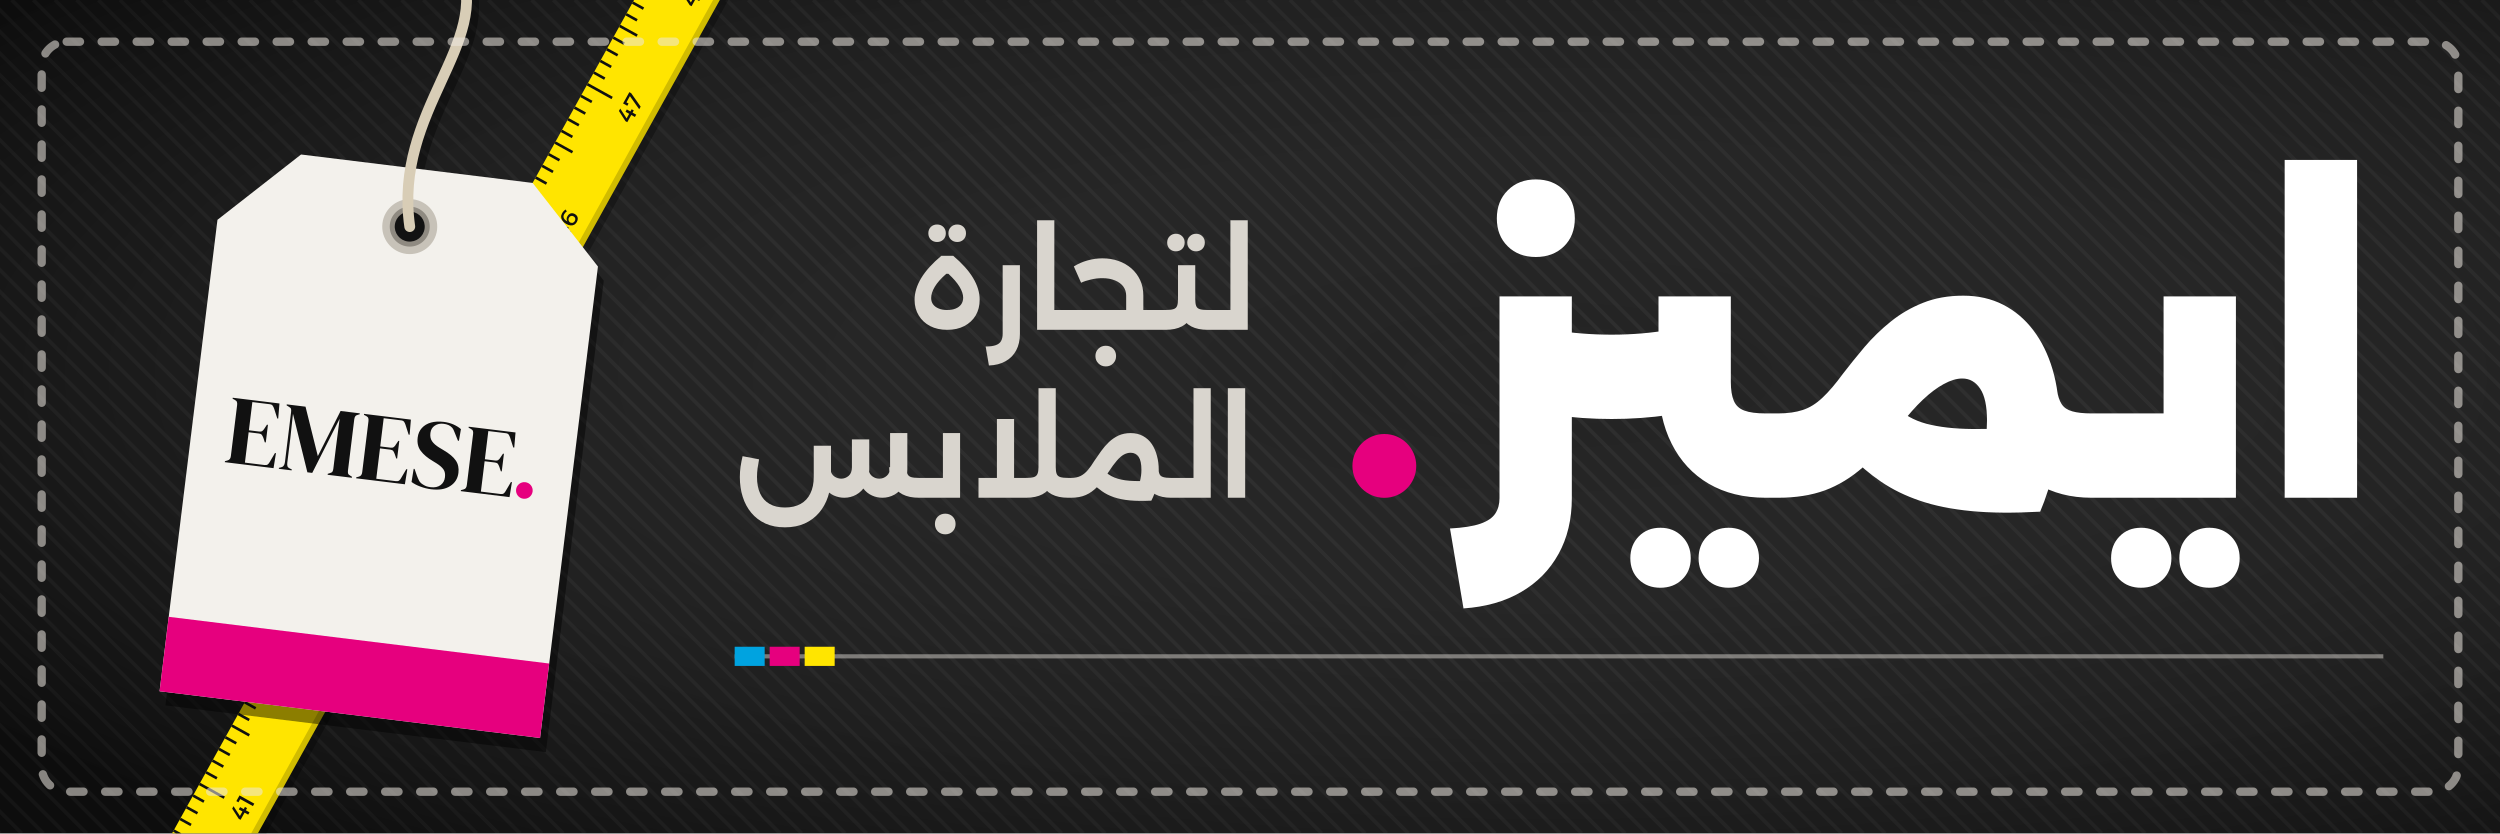
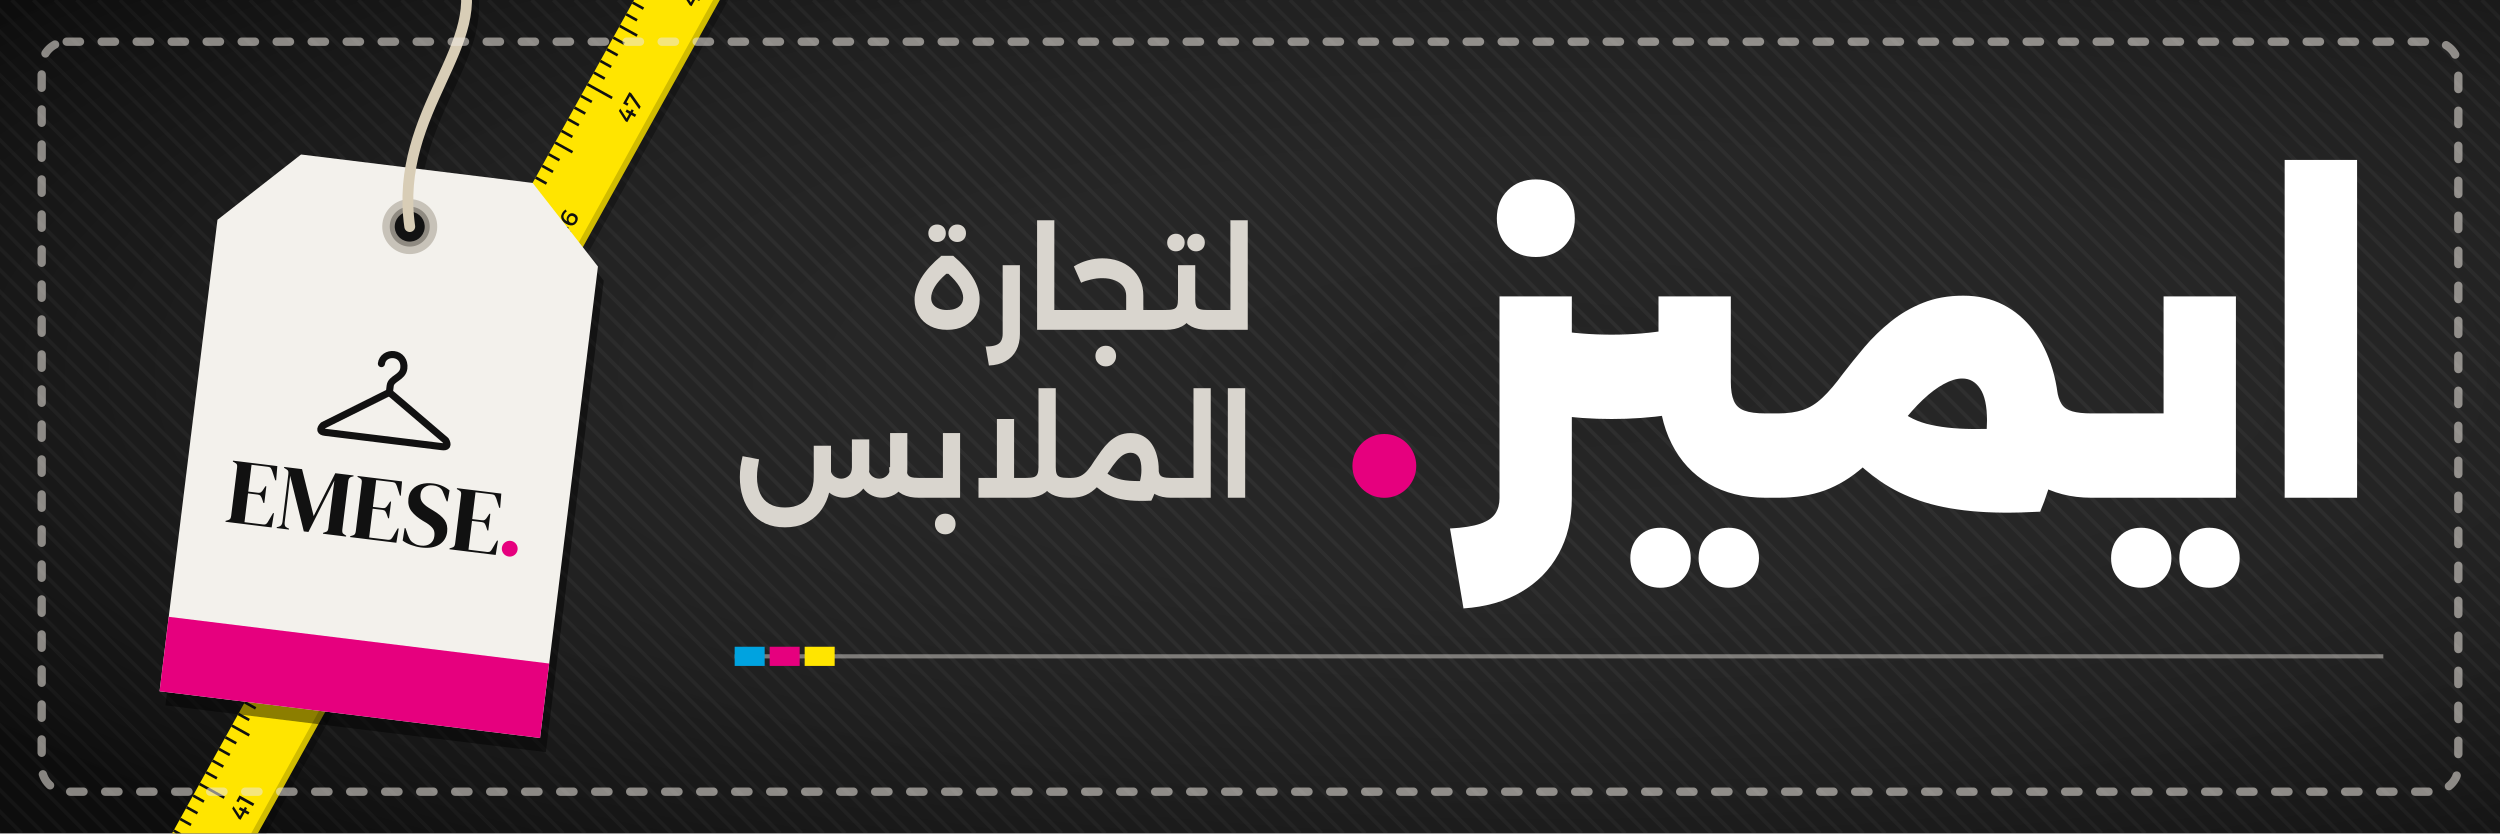
<svg xmlns="http://www.w3.org/2000/svg" width="300" height="100" viewBox="0 0 300 100">
  <defs>
    <clipPath id="edge">
      <rect width="300" height="100" />
    </clipPath>
    <radialGradient id="shade-g" cx="0.62" cy="0.45" r="0.75">
      <stop offset="0" stop-color="#fff" stop-opacity="0.07" />
      <stop offset="1" stop-color="#000" stop-opacity="0.25" />
    </radialGradient>
  </defs>
  <rect id="background" width="300" height="100" fill="#121212" />
  <g id="art" clip-path="url(#edge)">
    <path id="weave" d="M-100 0L0 100M-97.4 0L2.6 100M-94.8 0L5.2 100M-92.2 0L7.8 100M-89.6 0L10.4 100M-87 0L13 100M-84.4 0L15.6 100M-81.8 0L18.2 100M-79.2 0L20.8 100M-76.6 0L23.4 100M-74 0L26 100M-71.4 0L28.6 100M-68.8 0L31.2 100M-66.2 0L33.8 100M-63.6 0L36.4 100M-61 0L39 100M-58.4 0L41.6 100M-55.8 0L44.2 100M-53.2 0L46.8 100M-50.6 0L49.4 100M-48 0L52 100M-45.4 0L54.6 100M-42.8 0L57.2 100M-40.2 0L59.8 100M-37.6 0L62.4 100M-35 0L65 100M-32.4 0L67.6 100M-29.8 0L70.2 100M-27.2 0L72.8 100M-24.6 0L75.4 100M-22 0L78 100M-19.4 0L80.6 100M-16.8 0L83.2 100M-14.2 0L85.8 100M-11.6 0L88.4 100M-9 0L91 100M-6.4 0L93.6 100M-3.8 0L96.2 100M-1.2 0L98.8 100M1.4 0L101.4 100M4 0L104 100M6.6 0L106.6 100M9.2 0L109.2 100M11.8 0L111.8 100M14.4 0L114.4 100M17 0L117 100M19.6 0L119.6 100M22.2 0L122.2 100M24.8 0L124.8 100M27.4 0L127.4 100M30 0L130 100M32.6 0L132.6 100M35.2 0L135.2 100M37.8 0L137.8 100M40.4 0L140.4 100M43 0L143 100M45.6 0L145.6 100M48.2 0L148.2 100M50.8 0L150.8 100M53.4 0L153.4 100M56 0L156 100M58.6 0L158.6 100M61.2 0L161.2 100M63.8 0L163.8 100M66.4 0L166.4 100M69 0L169 100M71.6 0L171.6 100M74.2 0L174.2 100M76.8 0L176.8 100M79.4 0L179.4 100M82 0L182 100M84.6 0L184.6 100M87.2 0L187.2 100M89.8 0L189.8 100M92.4 0L192.4 100M95 0L195 100M97.6 0L197.6 100M100.2 0L200.2 100M102.8 0L202.8 100M105.4 0L205.4 100M108 0L208 100M110.6 0L210.6 100M113.2 0L213.2 100M115.8 0L215.8 100M118.4 0L218.4 100M121 0L221 100M123.6 0L223.6 100M126.2 0L226.2 100M128.8 0L228.8 100M131.4 0L231.4 100M134 0L234 100M136.6 0L236.6 100M139.2 0L239.2 100M141.8 0L241.8 100M144.4 0L244.4 100M147 0L247 100M149.6 0L249.6 100M152.2 0L252.2 100M154.8 0L254.8 100M157.4 0L257.4 100M160 0L260 100M162.6 0L262.6 100M165.2 0L265.2 100M167.8 0L267.8 100M170.4 0L270.4 100M173 0L273 100M175.6 0L275.6 100M178.2 0L278.2 100M180.8 0L280.8 100M183.4 0L283.4 100M186 0L286 100M188.6 0L288.6 100M191.2 0L291.2 100M193.8 0L293.8 100M196.4 0L296.4 100M199 0L299 100M201.6 0L301.6 100M204.2 0L304.2 100M206.8 0L306.8 100M209.4 0L309.4 100M212 0L312 100M214.6 0L314.6 100M217.2 0L317.2 100M219.8 0L319.8 100M222.4 0L322.4 100M225 0L325 100M227.6 0L327.6 100M230.2 0L330.2 100M232.8 0L332.8 100M235.4 0L335.4 100M238 0L338 100M240.6 0L340.6 100M243.2 0L343.2 100M245.8 0L345.8 100M248.4 0L348.4 100M251 0L351 100M253.6 0L353.6 100M256.2 0L356.2 100M258.8 0L358.8 100M261.4 0L361.4 100M264 0L364 100M266.6 0L366.6 100M269.2 0L369.2 100M271.8 0L371.8 100M274.4 0L374.4 100M277 0L377 100M279.6 0L379.6 100M282.2 0L382.2 100M284.8 0L384.8 100M287.4 0L387.4 100M290 0L390 100M292.6 0L392.6 100M295.2 0L395.2 100M297.8 0L397.8 100M300.4 0L400.4 100M303 0L403 100M305.6 0L405.6 100M308.2 0L408.2 100M310.8 0L410.8 100M313.4 0L413.4 100M316 0L416 100M318.6 0L418.6 100M321.2 0L421.2 100M323.8 0L423.8 100M326.4 0L426.4 100M329 0L429 100M331.6 0L431.6 100M334.2 0L434.2 100M336.8 0L436.8 100M339.4 0L439.4 100M342 0L442 100M344.6 0L444.6 100M347.2 0L447.2 100M349.8 0L449.8 100M352.4 0L452.4 100M355 0L455 100M357.6 0L457.6 100M360.2 0L460.2 100M362.8 0L462.8 100M365.4 0L465.4 100M368 0L468 100M370.6 0L470.6 100M373.2 0L473.2 100M375.8 0L475.8 100M378.4 0L478.4 100M381 0L481 100M383.6 0L483.6 100M386.2 0L486.2 100M388.8 0L488.8 100M391.4 0L491.4 100M394 0L494 100M396.6 0L496.6 100M399.2 0L499.2 100" stroke="#ffffff" stroke-opacity="0.045" stroke-width="0.45" fill="none" />
    <rect id="shade" width="300" height="100" fill="url(#shade-g)" />
    <g id="tape">
      <rect transform="translate(14 112) rotate(-61) translate(0.9 0.9)" width="140" height="9.0" fill="#000" fill-opacity="0.3" />
      <g transform="translate(14 112) rotate(-61)">
        <rect width="140" height="9.0" fill="#ffe500" />
        <rect y="8.3" width="140" height="0.7" fill="#000" fill-opacity="0.18" />
        <path d="M4.5 0V3.4M6.1 0V1.5M7.7 0V1.5M9.3 0V1.5M10.9 0V1.5M12.5 0V2.4M14.1 0V1.5M15.7 0V1.5M17.3 0V1.5M18.9 0V1.5M20.5 0V3.4M22.1 0V1.5M23.7 0V1.5M25.3 0V1.5M26.9 0V1.5M28.5 0V2.4M30.1 0V1.5M31.7 0V1.5M33.3 0V1.5M34.9 0V1.5M36.5 0V3.4M38.1 0V1.5M39.7 0V1.5M41.3 0V1.5M42.9 0V1.5M44.5 0V2.4M46.1 0V1.5M47.7 0V1.5M49.3 0V1.5M50.9 0V1.5M52.5 0V3.4M54.1 0V1.5M55.7 0V1.5M57.3 0V1.5M58.9 0V1.5M60.5 0V2.4M62.1 0V1.5M63.7 0V1.5M65.3 0V1.5M66.9 0V1.5M68.5 0V3.4M70.1 0V1.5M71.7 0V1.5M73.3 0V1.5M74.9 0V1.5M76.5 0V2.4M78.1 0V1.5M79.7 0V1.5M81.3 0V1.5M82.9 0V1.5M84.5 0V3.4M86.1 0V1.5M87.7 0V1.5M89.3 0V1.5M90.9 0V1.5M92.5 0V2.4M94.1 0V1.5M95.7 0V1.5M97.3 0V1.5M98.9 0V1.5M100.5 0V3.4M102.1 0V1.5M103.7 0V1.5M105.3 0V1.5M106.9 0V1.5M108.5 0V2.4M110.1 0V1.5M111.7 0V1.5M113.3 0V1.5M114.9 0V1.5M116.5 0V3.4M118.1 0V1.5M119.7 0V1.5M121.3 0V1.5M122.9 0V1.5M124.5 0V2.4M126.1 0V1.5M127.7 0V1.5M129.3 0V1.5M130.9 0V1.5M132.5 0V3.4M134.1 0V1.5M135.7 0V1.5M137.3 0V1.5M138.9 0V1.5M140.5 0V2.4M142.1 0V1.5" stroke="#111" stroke-width="0.32" fill="none" />
        <path d="M19.12 6.4V6.15L19.81 4.87H20.14L19.42 6.23L19.34 6.11H20.73V6.4ZM20.11 5.61H20.43V6.9H20.11ZM20.84 4.87H21.62V6.9H21.28V5.01L21.43 5.16H20.84Z" fill="#111" />
        <path d="M34.82 6.4V6.15L35.51 4.87H35.84L35.11 6.23L35.04 6.11H36.43V6.4ZM35.81 5.61H36.13V6.9H35.81ZM37.4 5.86Q37.52 5.74 37.59 5.62Q37.66 5.5 37.66 5.41Q37.66 5.28 37.57 5.21Q37.47 5.14 37.3 5.14Q37.17 5.14 37.01 5.21Q36.86 5.27 36.73 5.39L36.59 5.14Q36.76 5.01 36.96 4.93Q37.15 4.86 37.35 4.86Q37.55 4.86 37.7 4.92Q37.85 4.98 37.93 5.09Q38.02 5.21 38.02 5.36Q38.02 5.51 37.91 5.68Q37.8 5.85 37.63 6.03L36.97 6.71L36.93 6.61H38.12V6.9H36.63V6.66Z" fill="#111" />
        <path d="M50.81 6.4V6.15L51.5 4.87H51.83L51.11 6.23L51.03 6.11H52.42V6.4ZM51.8 5.61H52.12V6.9H51.8ZM53.44 5.73Q53.73 5.75 53.9 5.89Q54.08 6.03 54.08 6.27Q54.08 6.46 53.98 6.61Q53.88 6.75 53.7 6.83Q53.53 6.91 53.28 6.91Q53.08 6.91 52.88 6.86Q52.68 6.8 52.54 6.7L52.69 6.44Q52.8 6.53 52.95 6.59Q53.1 6.64 53.26 6.64Q53.41 6.64 53.52 6.6Q53.63 6.55 53.69 6.47Q53.74 6.39 53.74 6.28Q53.74 6.11 53.61 6.02Q53.48 5.93 53.25 5.93H52.96V5.73L53.65 5.04L53.7 5.16H52.64L52.64 4.87H53.98V5.07L53.22 5.82L53.17 5.71Z" fill="#111" />
        <path d="M66.8 6.4V6.15L67.49 4.87H67.82L67.1 6.23L67.02 6.11H68.41V6.4ZM67.79 5.61H68.11V6.9H67.79ZM68.53 6.4V6.15L69.22 4.87H69.55L68.83 6.23L68.75 6.11H70.14V6.4ZM69.52 5.61H69.84V6.9H69.52Z" fill="#111" />
        <path d="M82.77 6.4V6.15L83.46 4.87H83.79L83.07 6.23L82.99 6.11H84.38V6.4ZM83.76 5.61H84.08V6.9H83.76ZM85.08 5.77 85.01 5.62Q85.04 5.62 85.11 5.62Q85.18 5.62 85.26 5.62Q85.33 5.62 85.38 5.62Q85.62 5.62 85.78 5.7Q85.95 5.78 86.05 5.92Q86.14 6.06 86.14 6.23Q86.14 6.44 86.04 6.59Q85.95 6.75 85.77 6.83Q85.59 6.91 85.36 6.91Q85.17 6.91 84.97 6.85Q84.76 6.79 84.61 6.68L84.75 6.42Q84.87 6.52 85.02 6.58Q85.17 6.63 85.33 6.63Q85.53 6.63 85.65 6.53Q85.77 6.43 85.77 6.26Q85.77 6.09 85.66 6Q85.54 5.91 85.3 5.91Q85.26 5.91 85.2 5.91Q85.13 5.91 85.05 5.91Q84.97 5.92 84.9 5.92Q84.82 5.93 84.77 5.93V4.87H86.05V5.16H84.93L85.08 5.01Z" fill="#111" />
        <path d="M98.75 6.4V6.15L99.44 4.87H99.77L99.04 6.23L98.96 6.11H100.36V6.4ZM99.74 5.61H100.05V6.9H99.74ZM101.95 5.25Q101.86 5.19 101.74 5.16Q101.62 5.13 101.5 5.13Q101.31 5.13 101.18 5.22Q101.05 5.32 100.99 5.49Q100.93 5.66 100.94 5.89Q101.02 5.74 101.16 5.66Q101.3 5.59 101.49 5.59Q101.7 5.59 101.84 5.67Q101.99 5.75 102.07 5.89Q102.15 6.04 102.15 6.24Q102.15 6.44 102.06 6.6Q101.97 6.75 101.81 6.83Q101.65 6.91 101.43 6.91Q101.18 6.91 100.99 6.8Q100.81 6.68 100.71 6.46Q100.61 6.24 100.61 5.93Q100.61 5.6 100.71 5.36Q100.82 5.12 101.02 4.99Q101.21 4.86 101.48 4.86Q101.63 4.86 101.8 4.9Q101.96 4.94 102.09 5.01ZM101.43 5.84Q101.29 5.84 101.19 5.9Q101.1 5.96 101.05 6.05Q100.99 6.14 100.99 6.25Q100.99 6.31 101.02 6.38Q101.04 6.45 101.09 6.51Q101.15 6.57 101.23 6.6Q101.3 6.64 101.41 6.64Q101.54 6.64 101.63 6.59Q101.73 6.54 101.78 6.45Q101.83 6.36 101.83 6.23Q101.83 6.05 101.72 5.95Q101.62 5.84 101.43 5.84Z" fill="#111" />
        <path d="M114.84 6.4V6.15L115.53 4.87H115.86L115.13 6.23L115.06 6.11H116.45V6.4ZM115.83 5.61H116.15V6.9H115.83ZM116.56 4.87H118.11V5.12L117.25 6.9H116.89L117.79 5.03L117.88 5.16H116.72L116.87 5.01L116.87 5.45H116.56Z" fill="#111" />
        <path d="M130.75 6.4V6.15L131.44 4.87H131.77L131.04 6.23L130.97 6.11H132.36V6.4ZM131.74 5.61H132.06V6.9H131.74ZM133.37 4.86Q133.58 4.86 133.73 4.92Q133.88 4.98 133.96 5.1Q134.05 5.22 134.05 5.38Q134.05 5.53 133.97 5.64Q133.89 5.75 133.75 5.82Q133.93 5.88 134.04 6.01Q134.15 6.15 134.15 6.33Q134.15 6.51 134.05 6.64Q133.96 6.77 133.78 6.84Q133.61 6.91 133.37 6.91Q133.14 6.91 132.96 6.84Q132.79 6.78 132.69 6.64Q132.6 6.51 132.6 6.34Q132.6 6.15 132.71 6.01Q132.82 5.88 133.01 5.82Q132.87 5.75 132.78 5.63Q132.7 5.52 132.7 5.37Q132.7 5.21 132.78 5.09Q132.86 4.98 133.01 4.92Q133.16 4.86 133.37 4.86ZM133.37 5.96Q133.16 5.96 133.04 6.05Q132.92 6.14 132.92 6.3Q132.92 6.47 133.04 6.57Q133.16 6.66 133.37 6.66Q133.59 6.66 133.71 6.57Q133.83 6.47 133.83 6.31Q133.83 6.14 133.7 6.05Q133.58 5.96 133.37 5.96ZM133.37 5.09Q133.19 5.09 133.09 5.17Q132.99 5.25 132.99 5.4Q132.99 5.54 133.09 5.62Q133.19 5.71 133.37 5.71Q133.56 5.71 133.66 5.62Q133.76 5.54 133.76 5.4Q133.76 5.25 133.66 5.17Q133.56 5.09 133.37 5.09Z" fill="#111" />
      </g>
    </g>
    <g id="tag">
      <path id="tag-cord-shadow" d="M49.17 27.19C47.17 13.19 59.17 5.19 55.17 -4" transform="translate(0.7 0.9)" stroke="#000" stroke-opacity="0.35" stroke-width="1.6" fill="none" />
      <g id="tag-card" transform="translate(46 53) rotate(7)">
        <path d="M-14 -33H14L23 -24V33H-23V-24Z" transform="translate(0.9 1.6)" fill="#000" fill-opacity="0.45" />
        <path d="M-14 -33H14L23 -24V33H-23V-24Z" fill="#f3f1ec" />
        <path id="tag-band" d="M-23 24H23V33H-23Z" fill="#e6007e" />
        <g id="tag-eyelet">
          <circle cy="-26" r="3.3" fill="#c7c2b8" />
          <circle cy="-26" r="2.4" fill="#8f8a81" />
          <circle cy="-26" r="1.8" fill="#121212" />
        </g>
+         <path id="tag-icon" d="M0 -1.4V-3C0 -4.6 2.4 -5 2.4 -7C2.4 -8.6 1.3 -9.6 0 -9.6C-1.3 -9.6 -2.4 -8.7 -2.4 -7.4M0 -1.6L-13 7Q-14 8.4 -12.4 8.4H12.4Q14 8.4 13 7Z" transform="translate(0 -5.05) scale(0.57)" fill="none" stroke="#111111" stroke-width="1.5" stroke-linejoin="round" stroke-linecap="round" />
        <g id="tag-logo">
-           <path d="M-18.58 4.76V4.64L-18.31 4.53Q-18.11 4.45 -18.03 4.31Q-17.95 4.18 -17.95 3.94V-2.22Q-17.95 -2.45 -18.02 -2.59Q-18.08 -2.72 -18.31 -2.81L-18.58 -2.91V-3.03H-12.93L-12.86 -1.21H-12.97L-13.48 -2.32Q-13.59 -2.54 -13.71 -2.67Q-13.82 -2.8 -14.06 -2.8H-16.18V0.61H-14.92Q-14.69 0.61 -14.56 0.49Q-14.44 0.37 -14.34 0.15L-14.11 -0.32H-13.99V1.81H-14.11L-14.34 1.31Q-14.45 1.1 -14.57 0.97Q-14.69 0.85 -14.92 0.85H-16.18V4.52H-13.8Q-13.56 4.52 -13.43 4.4Q-13.3 4.27 -13.22 4.05L-12.74 2.94H-12.62L-12.69 4.76ZM-12.05 4.76V4.64L-11.82 4.56Q-11.42 4.43 -11.42 3.88V-2.16Q-11.42 -2.39 -11.47 -2.54Q-11.52 -2.68 -11.75 -2.77L-12.05 -2.91V-3.03H-9.78L-7.59 2.68L-5.54 -3.03H-3.22V-2.91L-3.4 -2.84Q-3.63 -2.76 -3.71 -2.61Q-3.79 -2.47 -3.79 -2.23V3.94Q-3.79 4.18 -3.73 4.31Q-3.68 4.44 -3.45 4.53L-3.22 4.64V4.76H-6.15V4.64L-5.91 4.53Q-5.68 4.44 -5.62 4.31Q-5.56 4.18 -5.56 3.94V1.29L-5.54 -2.09L-8.01 4.76H-8.6L-11.17 -2L-11.13 0.93V3.91Q-11.13 4.17 -11.06 4.33Q-10.98 4.49 -10.76 4.56L-10.5 4.64V4.76ZM-2.7 4.76V4.64L-2.42 4.53Q-2.22 4.45 -2.15 4.31Q-2.07 4.18 -2.07 3.94V-2.22Q-2.07 -2.45 -2.14 -2.59Q-2.2 -2.72 -2.42 -2.81L-2.7 -2.91V-3.03H2.96L3.03 -1.21H2.91L2.4 -2.32Q2.3 -2.54 2.18 -2.67Q2.06 -2.8 1.82 -2.8H-0.3V0.61H0.96Q1.2 0.61 1.32 0.49Q1.45 0.37 1.54 0.15L1.78 -0.32H1.89V1.81H1.78L1.54 1.31Q1.43 1.1 1.32 0.97Q1.2 0.85 0.96 0.85H-0.3V4.52H2.08Q2.32 4.52 2.45 4.4Q2.58 4.27 2.66 4.05L3.14 2.94H3.26L3.19 4.76ZM6.39 4.97Q5.74 4.97 5.07 4.81Q4.4 4.65 3.95 4.39L4.01 2.79H4.12L4.49 3.55Q4.66 3.88 4.84 4.14Q5.03 4.39 5.36 4.53Q5.6 4.65 5.82 4.69Q6.04 4.73 6.31 4.73Q7.03 4.73 7.45 4.34Q7.86 3.95 7.86 3.34Q7.86 2.76 7.58 2.44Q7.3 2.11 6.67 1.81L6.19 1.59Q5.17 1.15 4.6 0.56Q4.03 -0.02 4.03 -0.99Q4.03 -1.69 4.39 -2.19Q4.75 -2.7 5.39 -2.97Q6.04 -3.24 6.9 -3.24Q7.52 -3.24 8.08 -3.08Q8.64 -2.91 9.06 -2.63L8.99 -1.21H8.87L8.38 -2.1Q8.18 -2.51 7.98 -2.68Q7.78 -2.85 7.52 -2.93Q7.37 -2.97 7.24 -2.99Q7.11 -3.01 6.91 -3.01Q6.31 -3.01 5.89 -2.66Q5.48 -2.31 5.48 -1.72Q5.48 -1.12 5.8 -0.76Q6.12 -0.4 6.73 -0.12L7.27 0.12Q8.41 0.61 8.9 1.18Q9.4 1.74 9.4 2.62Q9.4 3.66 8.61 4.31Q7.83 4.97 6.39 4.97ZM9.95 4.76V4.64L10.22 4.53Q10.43 4.45 10.5 4.31Q10.58 4.18 10.58 3.94V-2.22Q10.58 -2.45 10.51 -2.59Q10.45 -2.72 10.22 -2.81L9.95 -2.91V-3.03H15.61L15.68 -1.21H15.56L15.05 -2.32Q14.94 -2.54 14.83 -2.67Q14.71 -2.8 14.47 -2.8H12.35V0.61H13.61Q13.85 0.61 13.97 0.49Q14.1 0.37 14.19 0.15L14.43 -0.32H14.54V1.81H14.43L14.19 1.31Q14.08 1.1 13.97 0.97Q13.85 0.85 13.61 0.85H12.35V4.52H14.73Q14.97 4.52 15.1 4.4Q15.23 4.27 15.31 4.05L15.79 2.94H15.91L15.84 4.76Z" fill="#111111" />
-           <circle cx="17.51" cy="3.75" r="1" fill="#e6007e" />
+           <path d="M-17.63 11.85V11.74L-17.38 11.63Q-17.19 11.56 -17.11 11.43Q-17.04 11.3 -17.04 11.07V5.23Q-17.04 5 -17.1 4.88Q-17.16 4.75 -17.38 4.67L-17.63 4.57V4.46H-12.27L-12.2 6.18H-12.31L-12.8 5.13Q-12.9 4.93 -13.01 4.8Q-13.12 4.68 -13.34 4.68H-15.36V7.92H-14.16Q-13.94 7.92 -13.82 7.8Q-13.7 7.68 -13.61 7.48L-13.39 7.03H-13.28V9.05H-13.39L-13.61 8.58Q-13.71 8.38 -13.83 8.26Q-13.94 8.14 -14.16 8.14H-15.36V11.62H-13.1Q-12.87 11.62 -12.75 11.51Q-12.63 11.39 -12.55 11.18L-12.09 10.12H-11.98L-12.05 11.85ZM-11.44 11.85V11.74L-11.22 11.66Q-10.84 11.53 -10.84 11.02V5.28Q-10.84 5.06 -10.89 4.93Q-10.94 4.79 -11.15 4.7L-11.44 4.57V4.46H-9.28L-7.21 9.88L-5.26 4.46H-3.05V4.57L-3.23 4.63Q-3.44 4.71 -3.52 4.85Q-3.6 4.99 -3.6 5.22V11.07Q-3.6 11.3 -3.54 11.42Q-3.49 11.55 -3.28 11.63L-3.05 11.74V11.85H-5.84V11.74L-5.61 11.63Q-5.39 11.55 -5.34 11.42Q-5.28 11.3 -5.28 11.07V8.55L-5.26 5.35L-7.6 11.85H-8.16L-10.6 5.43L-10.57 8.22V11.04Q-10.57 11.29 -10.49 11.44Q-10.42 11.59 -10.21 11.66L-9.96 11.74V11.85ZM-2.56 11.85V11.74L-2.3 11.63Q-2.11 11.56 -2.04 11.43Q-1.97 11.3 -1.97 11.07V5.23Q-1.97 5 -2.03 4.88Q-2.09 4.75 -2.3 4.67L-2.56 4.57V4.46H2.81L2.87 6.18H2.76L2.28 5.13Q2.18 4.93 2.07 4.8Q1.95 4.68 1.73 4.68H-0.29V7.92H0.91Q1.14 7.92 1.25 7.8Q1.37 7.68 1.46 7.48L1.69 7.03H1.8V9.05H1.69L1.46 8.58Q1.36 8.38 1.25 8.26Q1.14 8.14 0.91 8.14H-0.29V11.62H1.98Q2.2 11.62 2.32 11.51Q2.45 11.39 2.53 11.18L2.98 10.12H3.1L3.03 11.85ZM6.06 12.05Q5.45 12.05 4.81 11.9Q4.17 11.75 3.75 11.5L3.8 9.98H3.91L4.26 10.71Q4.42 11.02 4.6 11.26Q4.78 11.5 5.09 11.63Q5.31 11.75 5.52 11.79Q5.73 11.83 5.99 11.83Q6.67 11.83 7.07 11.46Q7.46 11.09 7.46 10.5Q7.46 9.95 7.2 9.65Q6.93 9.34 6.33 9.05L5.87 8.85Q4.91 8.42 4.37 7.87Q3.82 7.31 3.82 6.39Q3.82 5.73 4.17 5.25Q4.51 4.77 5.12 4.51Q5.73 4.25 6.55 4.25Q7.14 4.25 7.67 4.41Q8.2 4.57 8.6 4.84L8.53 6.18H8.42L7.96 5.34Q7.77 4.95 7.58 4.79Q7.39 4.62 7.14 4.56Q6.99 4.51 6.87 4.49Q6.75 4.48 6.56 4.48Q5.99 4.48 5.59 4.81Q5.2 5.14 5.2 5.7Q5.2 6.27 5.5 6.61Q5.81 6.95 6.39 7.22L6.9 7.45Q7.98 7.92 8.45 8.45Q8.92 8.98 8.92 9.82Q8.92 10.81 8.18 11.43Q7.43 12.05 6.06 12.05ZM9.45 11.85V11.74L9.7 11.63Q9.9 11.56 9.97 11.43Q10.04 11.3 10.04 11.07V5.23Q10.04 5 9.98 4.88Q9.92 4.75 9.7 4.67L9.45 4.57V4.46H14.81L14.88 6.18H14.77L14.29 5.13Q14.18 4.93 14.07 4.8Q13.96 4.68 13.74 4.68H11.72V7.92H12.92Q13.14 7.92 13.26 7.8Q13.38 7.68 13.47 7.48L13.69 7.03H13.8V9.05H13.69L13.47 8.58Q13.37 8.38 13.26 8.26Q13.14 8.14 12.92 8.14H11.72V11.62H13.98Q14.21 11.62 14.33 11.51Q14.45 11.39 14.53 11.18L14.99 10.12H15.1L15.04 11.85Z" fill="#111111" />
+           <circle cx="16.62" cy="10.9" r="0.95" fill="#e6007e" />
        </g>
      </g>
      <path id="tag-cord" d="M49.17 27.19C47.17 13.19 59.17 5.19 55.17 -4" stroke="#d8cdb6" stroke-width="1.3" fill="none" stroke-linecap="round" />
    </g>
  </g>
  <g id="text">
    <path id="brand" d="M213.37 59.73V49.61Q213.73 49.61 214 50.98Q214.27 52.35 214.27 54.6Q214.27 56.95 214 58.34Q213.73 59.73 213.37 59.73ZM211.88 59.73Q207.93 59.73 205.05 58.05Q202.16 56.36 200.59 53.23Q199.02 50.11 199.02 45.83V35.57H207.7V45.83Q207.7 47.27 208.06 48.1Q208.42 48.94 209.32 49.27Q210.22 49.61 211.88 49.61H213.37V59.73ZM193.39 50.28Q189.84 50.28 186.46 49.79Q183.09 49.3 179.94 48.35V37.87Q182.72 38.99 186.21 39.57Q189.7 40.16 193.39 40.16Q197.12 40.16 200.52 39.55Q203.92 38.95 206.8 37.77V48.35Q203.65 49.3 200.3 49.79Q196.94 50.28 193.39 50.28ZM174 63.42Q176.38 63.29 177.66 62.84Q178.94 62.39 179.44 61.62Q179.94 60.86 179.94 59.78V35.57H188.62V59.78Q188.62 63.6 187.02 66.48Q185.43 69.36 182.52 71.05Q179.62 72.74 175.62 73.01ZM184.3 30.84Q182.23 30.84 180.93 29.56Q179.62 28.28 179.62 26.21Q179.62 24.14 180.93 22.84Q182.23 21.53 184.3 21.53Q186.37 21.53 187.68 22.84Q188.98 24.14 188.98 26.21Q188.98 28.28 187.68 29.56Q186.37 30.84 184.3 30.84ZM207.43 70.53Q205.86 70.53 204.84 69.54Q203.83 68.55 203.83 66.98Q203.83 65.41 204.84 64.37Q205.86 63.33 207.43 63.33Q209.01 63.33 210.04 64.37Q211.08 65.41 211.08 66.98Q211.08 68.55 210.04 69.54Q209.01 70.53 207.43 70.53ZM199.24 70.53Q197.67 70.53 196.65 69.54Q195.64 68.55 195.64 66.98Q195.64 65.41 196.65 64.37Q197.67 63.33 199.24 63.33Q200.82 63.33 201.85 64.37Q202.89 65.41 202.89 66.98Q202.89 68.55 201.85 69.54Q200.82 70.53 199.24 70.53ZM250.99 59.73Q247.25 59.73 244.47 58.05Q241.68 56.36 240.12 53.23Q238.57 50.11 238.57 45.83V45.11L246.26 45.83L246.85 46.82Q246.99 47.86 247.39 48.48Q247.8 49.12 248.67 49.36Q249.55 49.61 250.99 49.61H252.47V59.73ZM213.37 59.73Q213.01 59.73 212.74 58.34Q212.47 56.95 212.47 54.6Q212.47 52.35 212.74 50.98Q213.01 49.61 213.37 49.61ZM213.37 59.73V49.61Q215.08 49.61 216.32 49.2Q217.56 48.8 218.68 47.74Q219.81 46.69 221.16 44.84Q222.37 43.27 223.76 41.62Q225.16 39.98 226.89 38.59Q228.62 37.19 230.76 36.34Q232.9 35.48 235.6 35.48Q238.25 35.48 240.37 36.56Q242.49 37.64 243.99 39.62Q245.5 41.6 246.31 44.34Q247.12 47.09 247.12 50.47Q247.12 53.16 246.49 56.07Q245.86 58.97 244.82 61.4L236.32 58.25Q237.36 56.45 237.9 54.47Q238.44 52.49 238.44 50.47Q238.44 47.86 237.62 46.64Q236.81 45.42 235.47 45.42Q234.47 45.42 233.26 46.08Q232.05 46.73 230.74 47.97Q229.44 49.2 228.09 50.96Q225.79 54.11 223.61 56.02Q221.43 57.94 219 58.84Q216.56 59.73 213.37 59.73ZM244.33 51.27 244.82 61.4Q240.06 61.67 236.55 61.33Q233.03 60.99 230.4 60.09Q227.77 59.2 225.72 57.8Q223.68 56.41 221.92 54.56L227.46 48.75Q228.9 50.24 231.17 50.85Q233.44 51.45 236.68 51.48Q239.92 51.5 244.33 51.27ZM252.47 59.73V49.61Q252.84 49.61 253.11 50.98Q253.38 52.35 253.38 54.6Q253.38 56.95 253.11 58.34Q252.84 59.73 252.47 59.73ZM259.63 35.57H268.31V59.73H252.47V49.61H259.63ZM252.47 59.73Q252.11 59.73 251.84 58.34Q251.57 56.95 251.57 54.6Q251.57 52.35 251.84 50.98Q252.11 49.61 252.47 49.61ZM265.12 70.53Q263.54 70.53 262.53 69.54Q261.52 68.55 261.52 66.98Q261.52 65.41 262.53 64.37Q263.54 63.33 265.12 63.33Q266.69 63.33 267.73 64.37Q268.76 65.41 268.76 66.98Q268.76 68.55 267.73 69.54Q266.69 70.53 265.12 70.53ZM256.93 70.53Q255.35 70.53 254.34 69.54Q253.33 68.55 253.33 66.98Q253.33 65.41 254.34 64.37Q255.35 63.33 256.93 63.33Q258.5 63.33 259.54 64.37Q260.57 65.41 260.57 66.98Q260.57 68.55 259.54 69.54Q258.5 70.53 256.93 70.53ZM274.16 59.73V19.19H282.85V59.73Z" fill="#ffffff" />
    <path id="line1" d="M112.96 30.7H114.39Q117.56 33.37 117.56 35.97Q117.56 37.04 117.08 37.86Q116.59 38.67 115.71 39.13Q114.84 39.58 113.66 39.58Q112.5 39.58 111.62 39.13Q110.74 38.67 110.25 37.86Q109.75 37.04 109.75 35.99Q109.75 33.38 112.96 30.7ZM113.55 32.86Q112.6 33.69 112.17 34.42Q111.74 35.14 111.74 35.76Q111.74 36.21 111.97 36.52Q112.2 36.84 112.64 37.02Q113.07 37.2 113.66 37.2Q114.26 37.2 114.69 37.02Q115.12 36.84 115.35 36.51Q115.58 36.17 115.58 35.74Q115.58 35.14 115.15 34.42Q114.71 33.69 113.81 32.86ZM114.87 29.04Q114.42 29.04 114.12 28.75Q113.81 28.46 113.81 27.99Q113.81 27.53 114.12 27.23Q114.42 26.94 114.87 26.94Q115.32 26.94 115.62 27.23Q115.92 27.53 115.92 27.99Q115.92 28.46 115.62 28.75Q115.32 29.04 114.87 29.04ZM112.45 29.04Q112 29.04 111.7 28.75Q111.4 28.46 111.4 27.99Q111.4 27.53 111.7 27.23Q112 26.94 112.45 26.94Q112.9 26.94 113.2 27.23Q113.5 27.53 113.5 27.99Q113.5 28.46 113.2 28.75Q112.9 29.04 112.45 29.04ZM118.28 41.58Q119.05 41.58 119.49 41.42Q119.94 41.26 120.13 40.92Q120.32 40.58 120.32 40.05V31.82H122.39V40.05Q122.39 41.21 121.94 42.05Q121.49 42.89 120.66 43.35Q119.83 43.82 118.67 43.86ZM126.46 39.58V37.2H128.29V39.58ZM124.45 39.58V26.43H126.52V39.58ZM128.29 39.58V37.2Q128.45 37.2 128.52 37.52Q128.6 37.85 128.6 38.38Q128.6 38.92 128.52 39.25Q128.45 39.58 128.29 39.58ZM136.85 39.58V37.2H139.03V39.58ZM128.29 39.58Q128.14 39.58 128.06 39.25Q127.98 38.92 127.98 38.38Q127.98 37.83 128.06 37.52Q128.14 37.2 128.29 37.2ZM135.14 38.65V35.48Q135.14 34.86 134.8 34.39Q134.46 33.93 133.82 33.66Q133.17 33.38 132.27 33.38Q131.59 33.38 130.92 33.54Q130.24 33.69 129.73 33.93L128.86 31.97Q129.64 31.49 130.51 31.25Q131.39 31 132.29 31Q133.31 31 134.2 31.31Q135.09 31.62 135.77 32.21Q136.44 32.8 136.82 33.62Q137.2 34.44 137.2 35.48V38.65ZM128.29 39.58V37.2H137.84L137.42 39.58ZM139.03 39.58V37.2Q139.19 37.2 139.26 37.52Q139.34 37.85 139.34 38.38Q139.34 38.92 139.26 39.25Q139.19 39.58 139.03 39.58ZM132.69 43.97Q132.17 43.97 131.81 43.61Q131.45 43.26 131.45 42.73Q131.45 42.19 131.81 41.84Q132.17 41.49 132.69 41.49Q133.24 41.49 133.58 41.84Q133.93 42.19 133.93 42.73Q133.93 43.26 133.58 43.61Q133.24 43.97 132.69 43.97ZM139.03 39.58V37.2H139.85Q140.49 37.2 140.81 37.1Q141.14 37 141.25 36.71Q141.36 36.42 141.36 35.91V31.82H143.43V35.91Q143.43 37.1 143.03 37.92Q142.63 38.73 141.84 39.16Q141.05 39.58 139.85 39.58ZM144.94 39.58Q143.74 39.58 142.95 39.17Q142.16 38.75 141.76 37.93Q141.36 37.1 141.36 35.91H143.43Q143.43 36.42 143.54 36.71Q143.65 37 143.98 37.1Q144.3 37.2 144.94 37.2H145.53V39.58ZM145.53 39.58V37.2Q145.68 37.2 145.76 37.52Q145.84 37.85 145.84 38.38Q145.84 38.92 145.76 39.25Q145.68 39.58 145.53 39.58ZM139.03 39.58Q138.88 39.58 138.8 39.25Q138.72 38.92 138.72 38.38Q138.72 37.83 138.8 37.52Q138.88 37.2 139.03 37.2ZM143.53 30.16Q143.08 30.16 142.78 29.87Q142.47 29.57 142.47 29.11Q142.47 28.64 142.78 28.35Q143.08 28.05 143.53 28.05Q143.98 28.05 144.28 28.35Q144.58 28.64 144.58 29.11Q144.58 29.57 144.28 29.87Q143.98 30.16 143.53 30.16ZM141.11 30.16Q140.66 30.16 140.36 29.87Q140.06 29.57 140.06 29.11Q140.06 28.64 140.36 28.35Q140.66 28.05 141.11 28.05Q141.56 28.05 141.86 28.35Q142.16 28.64 142.16 29.11Q142.16 29.57 141.86 29.87Q141.56 30.16 141.11 30.16ZM145.53 39.58V37.2H147.65V26.43H149.73V39.58ZM145.53 39.58Q145.37 39.58 145.29 39.26Q145.22 38.93 145.22 38.38Q145.22 37.83 145.29 37.52Q145.37 37.2 145.53 37.2Z" fill="#d9d5ce" />
    <path id="line2" d="M110.28 59.73Q109.09 59.73 108.3 59.32Q107.5 58.9 107.1 58.08Q106.7 57.26 106.7 56.06H108.78Q108.78 56.57 108.89 56.86Q109.01 57.15 109.33 57.25Q109.64 57.35 110.28 57.35H110.87V59.73ZM94.19 63.28Q92.86 63.28 91.84 62.82Q90.83 62.35 90.15 61.53Q89.46 60.7 89.12 59.6Q88.78 58.51 88.78 57.24Q88.78 56.62 88.87 55.98Q88.97 55.33 89.11 54.74L91.09 55.12Q90.98 55.67 90.91 56.19Q90.84 56.71 90.84 57.24Q90.84 58.4 91.22 59.22Q91.6 60.05 92.35 60.47Q93.09 60.9 94.19 60.9Q95.31 60.9 96.07 60.47Q96.84 60.05 97.24 59.22Q97.65 58.4 97.65 57.22V53.49H99.72V57.22Q99.72 58.49 99.36 59.6Q99 60.7 98.29 61.53Q97.59 62.35 96.56 62.82Q95.54 63.28 94.19 63.28ZM101.32 59.73Q100.67 59.73 100.06 59.46Q99.46 59.19 99.01 58.6Q98.56 58.01 98.42 57.12L99.66 56.4Q99.75 56.91 100.13 57.18Q100.51 57.44 100.95 57.44Q101.44 57.44 101.84 57.1Q102.23 56.76 102.23 56.06V52.73H104.31V56.31Q104.31 57.47 103.87 58.23Q103.43 58.99 102.75 59.36Q102.08 59.73 101.32 59.73ZM105.89 59.73Q105.24 59.73 104.64 59.46Q104.03 59.19 103.58 58.6Q103.13 58.01 102.99 57.12L104.23 56.4Q104.33 56.91 104.71 57.18Q105.09 57.44 105.52 57.44Q106.02 57.44 106.41 57.1Q106.81 56.76 106.81 56.06V51.97H108.88V56.31Q108.88 57.47 108.44 58.23Q108 58.99 107.33 59.36Q106.65 59.73 105.89 59.73ZM110.87 59.73V57.35Q111.02 57.35 111.1 57.67Q111.18 58 111.18 58.53Q111.18 59.07 111.1 59.4Q111.02 59.73 110.87 59.73ZM113.15 51.97H115.21V59.73H110.87V57.35H113.15ZM110.87 59.73Q110.71 59.73 110.64 59.41Q110.56 59.08 110.56 58.53Q110.56 57.98 110.64 57.67Q110.71 57.35 110.87 57.35ZM113.43 64.12Q112.9 64.12 112.54 63.77Q112.19 63.41 112.19 62.88Q112.19 62.34 112.54 61.99Q112.9 61.64 113.43 61.64Q113.97 61.64 114.32 61.99Q114.67 62.34 114.67 62.88Q114.67 63.41 114.32 63.77Q113.97 64.12 113.43 64.12ZM119.63 59.73V50.28H121.69V59.73ZM117.42 59.73V57.35H123.05V59.73ZM128.52 59.73V57.35Q128.68 57.35 128.76 57.67Q128.83 58 128.83 58.53Q128.83 59.07 128.76 59.4Q128.68 59.73 128.52 59.73ZM122.51 59.73Q122.35 59.73 122.28 59.4Q122.2 59.07 122.2 58.53Q122.2 57.98 122.28 57.67Q122.35 57.35 122.51 57.35ZM122.51 59.73V57.35H123.11Q123.75 57.35 124.07 57.25Q124.38 57.15 124.5 56.86Q124.62 56.57 124.62 56.06V46.58H126.69V56.06Q126.69 57.26 126.29 58.07Q125.89 58.88 125.1 59.31Q124.31 59.73 123.11 59.73ZM128.18 59.73Q127 59.73 126.21 59.32Q125.42 58.9 125.02 58.08Q124.62 57.26 124.62 56.06H126.69Q126.69 56.57 126.8 56.86Q126.91 57.15 127.24 57.25Q127.56 57.35 128.18 57.35H128.52V59.73ZM140.5 59.73Q139.4 59.73 138.64 59.32Q137.88 58.9 137.49 58.08Q137.09 57.26 137.09 56.06V55.74L138.94 55.81L139.02 56.19Q139.03 56.65 139.15 56.91Q139.26 57.16 139.59 57.25Q139.92 57.35 140.5 57.35H141.09V59.73ZM128.52 59.73Q128.37 59.73 128.29 59.4Q128.21 59.07 128.21 58.53Q128.21 57.98 128.29 57.67Q128.37 57.35 128.52 57.35ZM128.52 59.73V57.35Q129.2 57.35 129.68 57.11Q130.15 56.87 130.54 56.41Q130.93 55.95 131.31 55.32Q131.7 54.73 132.13 54.14Q132.55 53.55 133.07 53.05Q133.59 52.56 134.23 52.26Q134.88 51.97 135.68 51.97Q136.54 51.97 137.17 52.33Q137.81 52.68 138.22 53.29Q138.63 53.91 138.84 54.71Q139.05 55.5 139.05 56.39Q139.05 57.22 138.83 58.22Q138.61 59.22 138.16 60.08L136.24 59.13Q136.6 58.51 136.78 57.81Q136.97 57.1 136.97 56.39Q136.97 55.32 136.64 54.82Q136.3 54.33 135.67 54.33Q135.27 54.33 134.86 54.55Q134.46 54.77 134.02 55.28Q133.58 55.78 133.03 56.63Q132.35 57.7 131.7 58.39Q131.05 59.07 130.3 59.4Q129.55 59.73 128.52 59.73ZM138.06 57.69 138.16 60.08Q136.68 60.15 135.59 60.05Q134.51 59.95 133.68 59.67Q132.86 59.39 132.24 58.95Q131.61 58.51 131.05 57.95L132.46 56.45Q133 57.01 133.75 57.31Q134.49 57.61 135.54 57.69Q136.6 57.77 138.06 57.69ZM141.09 59.73V57.35Q141.25 57.35 141.33 57.67Q141.4 58 141.4 58.53Q141.4 59.07 141.33 59.4Q141.25 59.73 141.09 59.73ZM141.09 59.73V57.35H143.22V46.58H145.29V59.73ZM141.09 59.73Q140.94 59.73 140.86 59.41Q140.78 59.08 140.78 58.53Q140.78 57.98 140.86 57.67Q140.94 57.35 141.09 57.35ZM147.34 59.73V46.58H149.42V59.73Z" fill="#d9d5ce" />
    <circle id="dot" cx="166.12" cy="55.91" r="3.83" fill="#e6007e" />
    <g id="rule">
      <rect x="88.16" y="78.51" width="197.84" height="0.5" fill="#d9d5ce" fill-opacity="0.5" />
      <rect x="88.16" y="77.61" width="3.6" height="2.3" fill="#00a3e0" />
      <rect x="92.36" y="77.61" width="3.6" height="2.3" fill="#e6007e" />
      <rect x="96.56" y="77.61" width="3.6" height="2.3" fill="#ffe500" />
    </g>
  </g>
  <rect id="stitch" x="5" y="5" width="290" height="90" rx="3" fill="none" stroke="#ece7df" stroke-opacity="0.55" stroke-width="1" stroke-dasharray="1.6 2.6" stroke-linecap="round" />
</svg>
